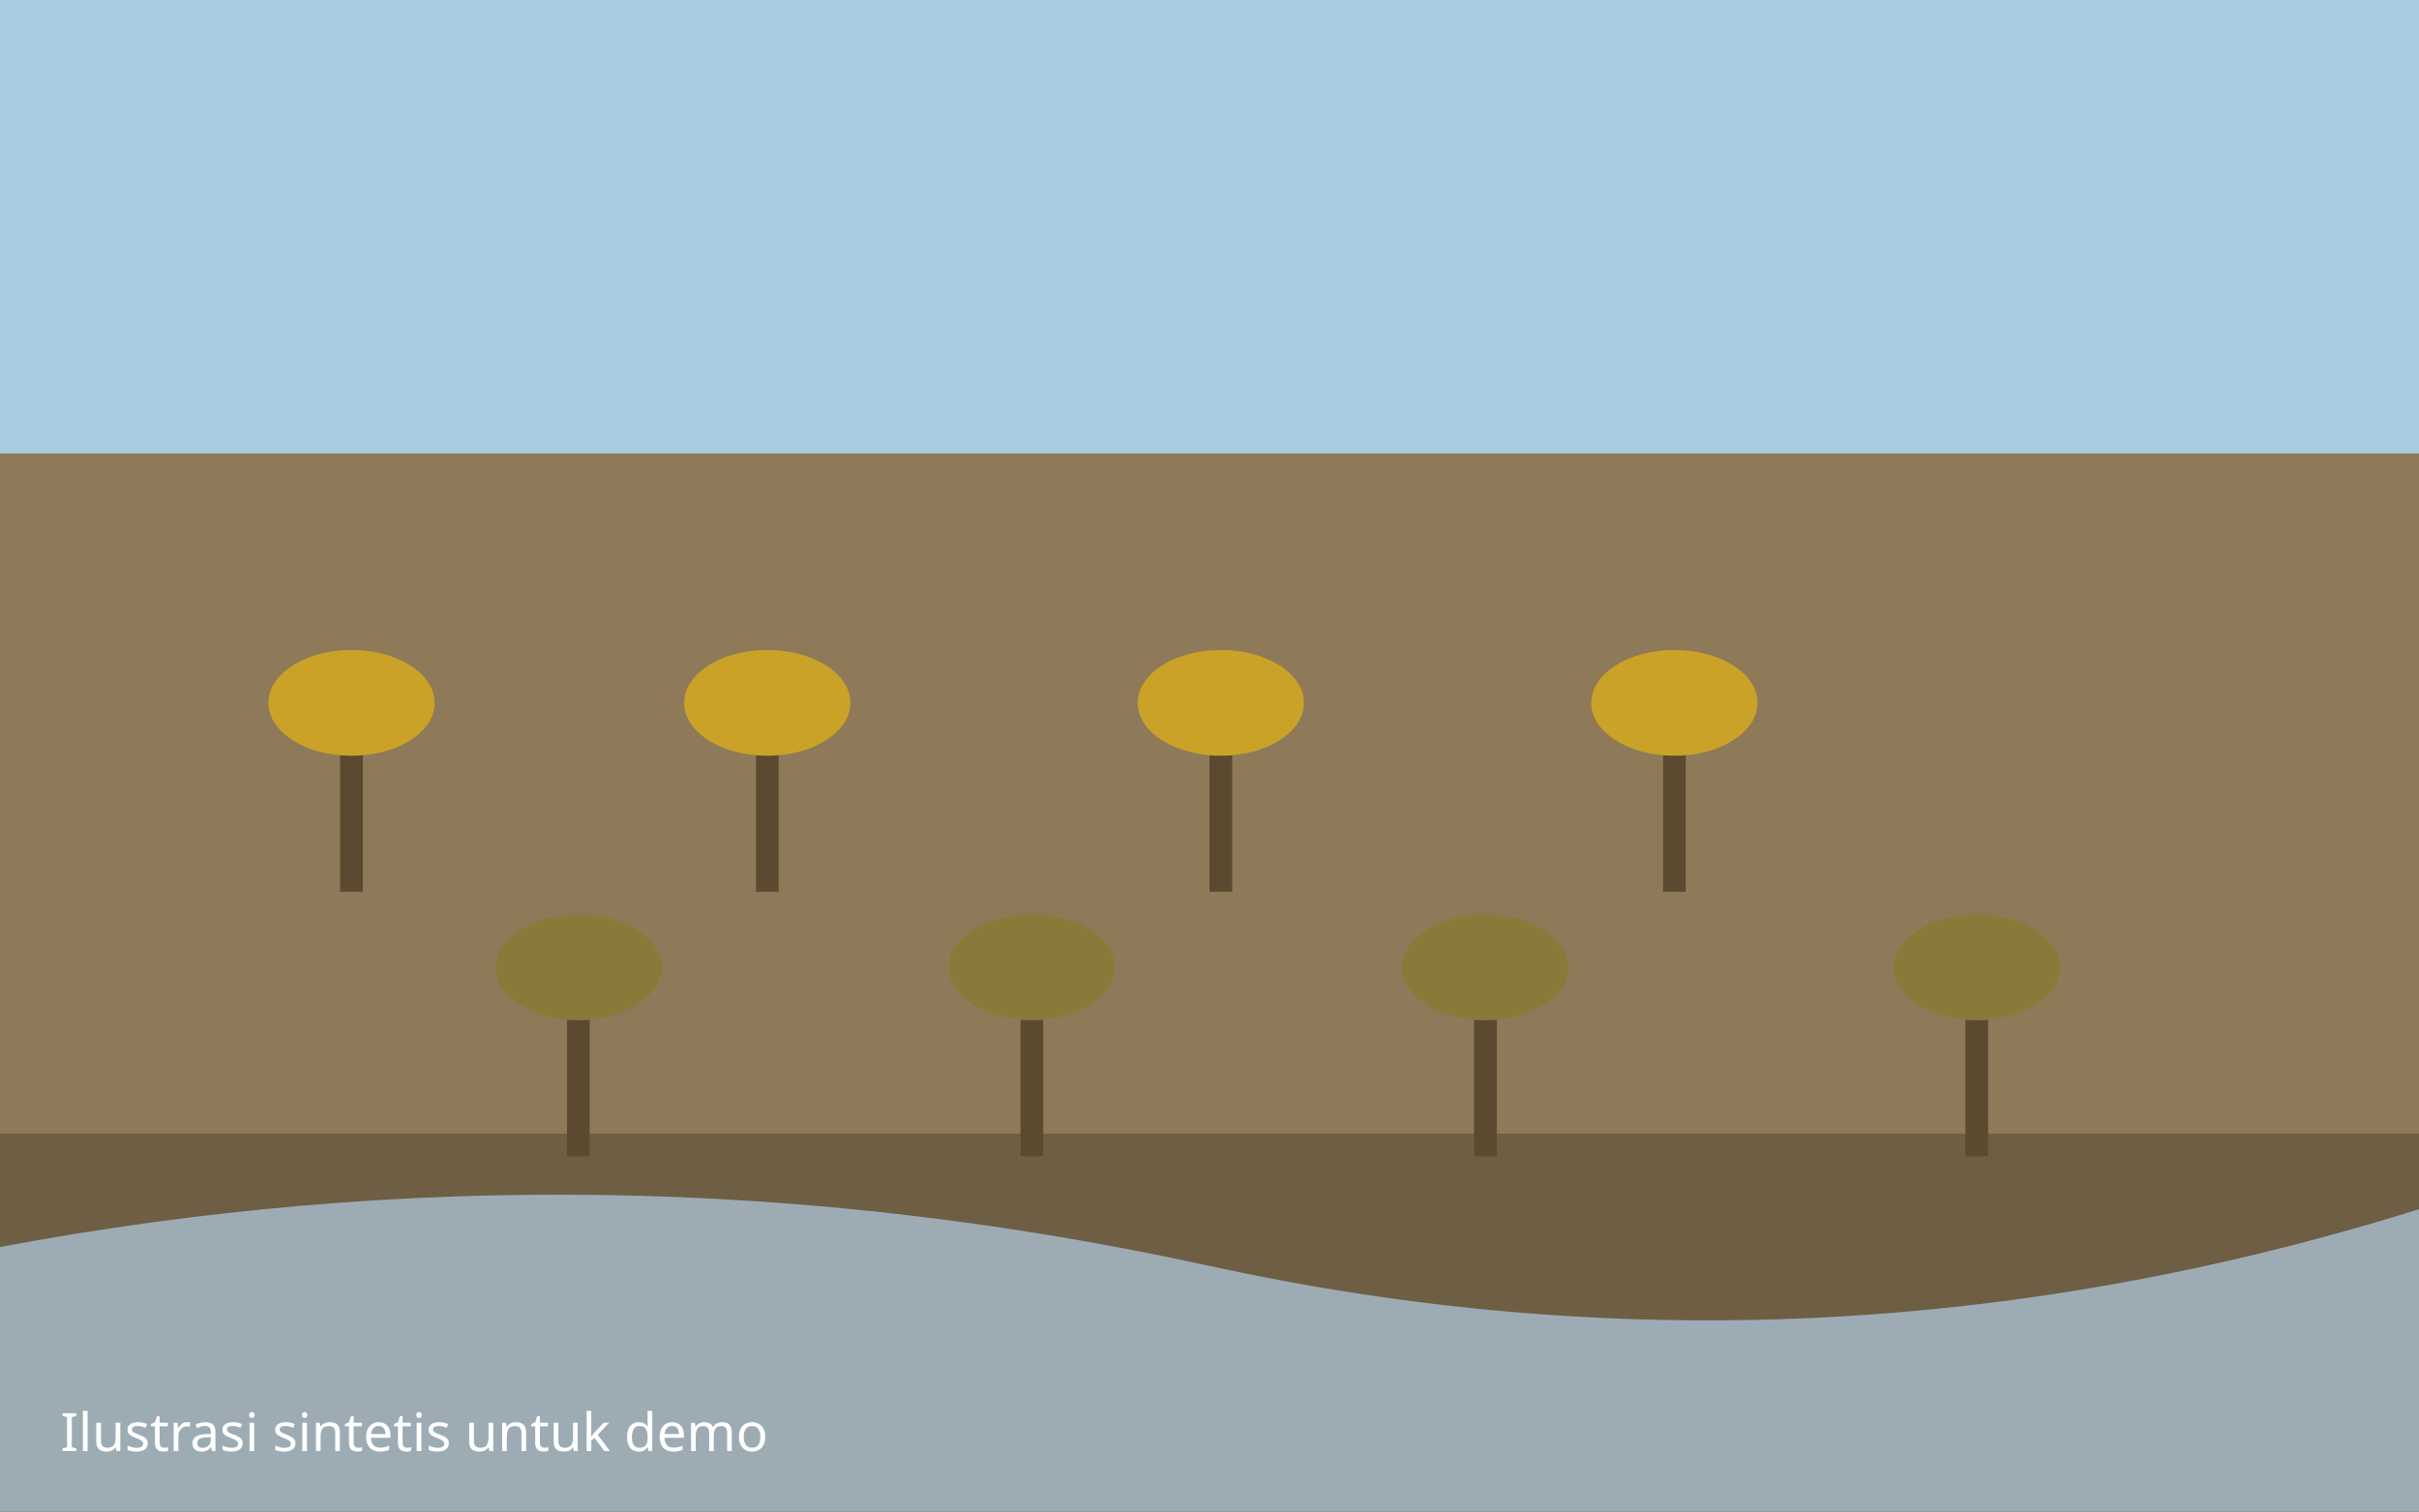
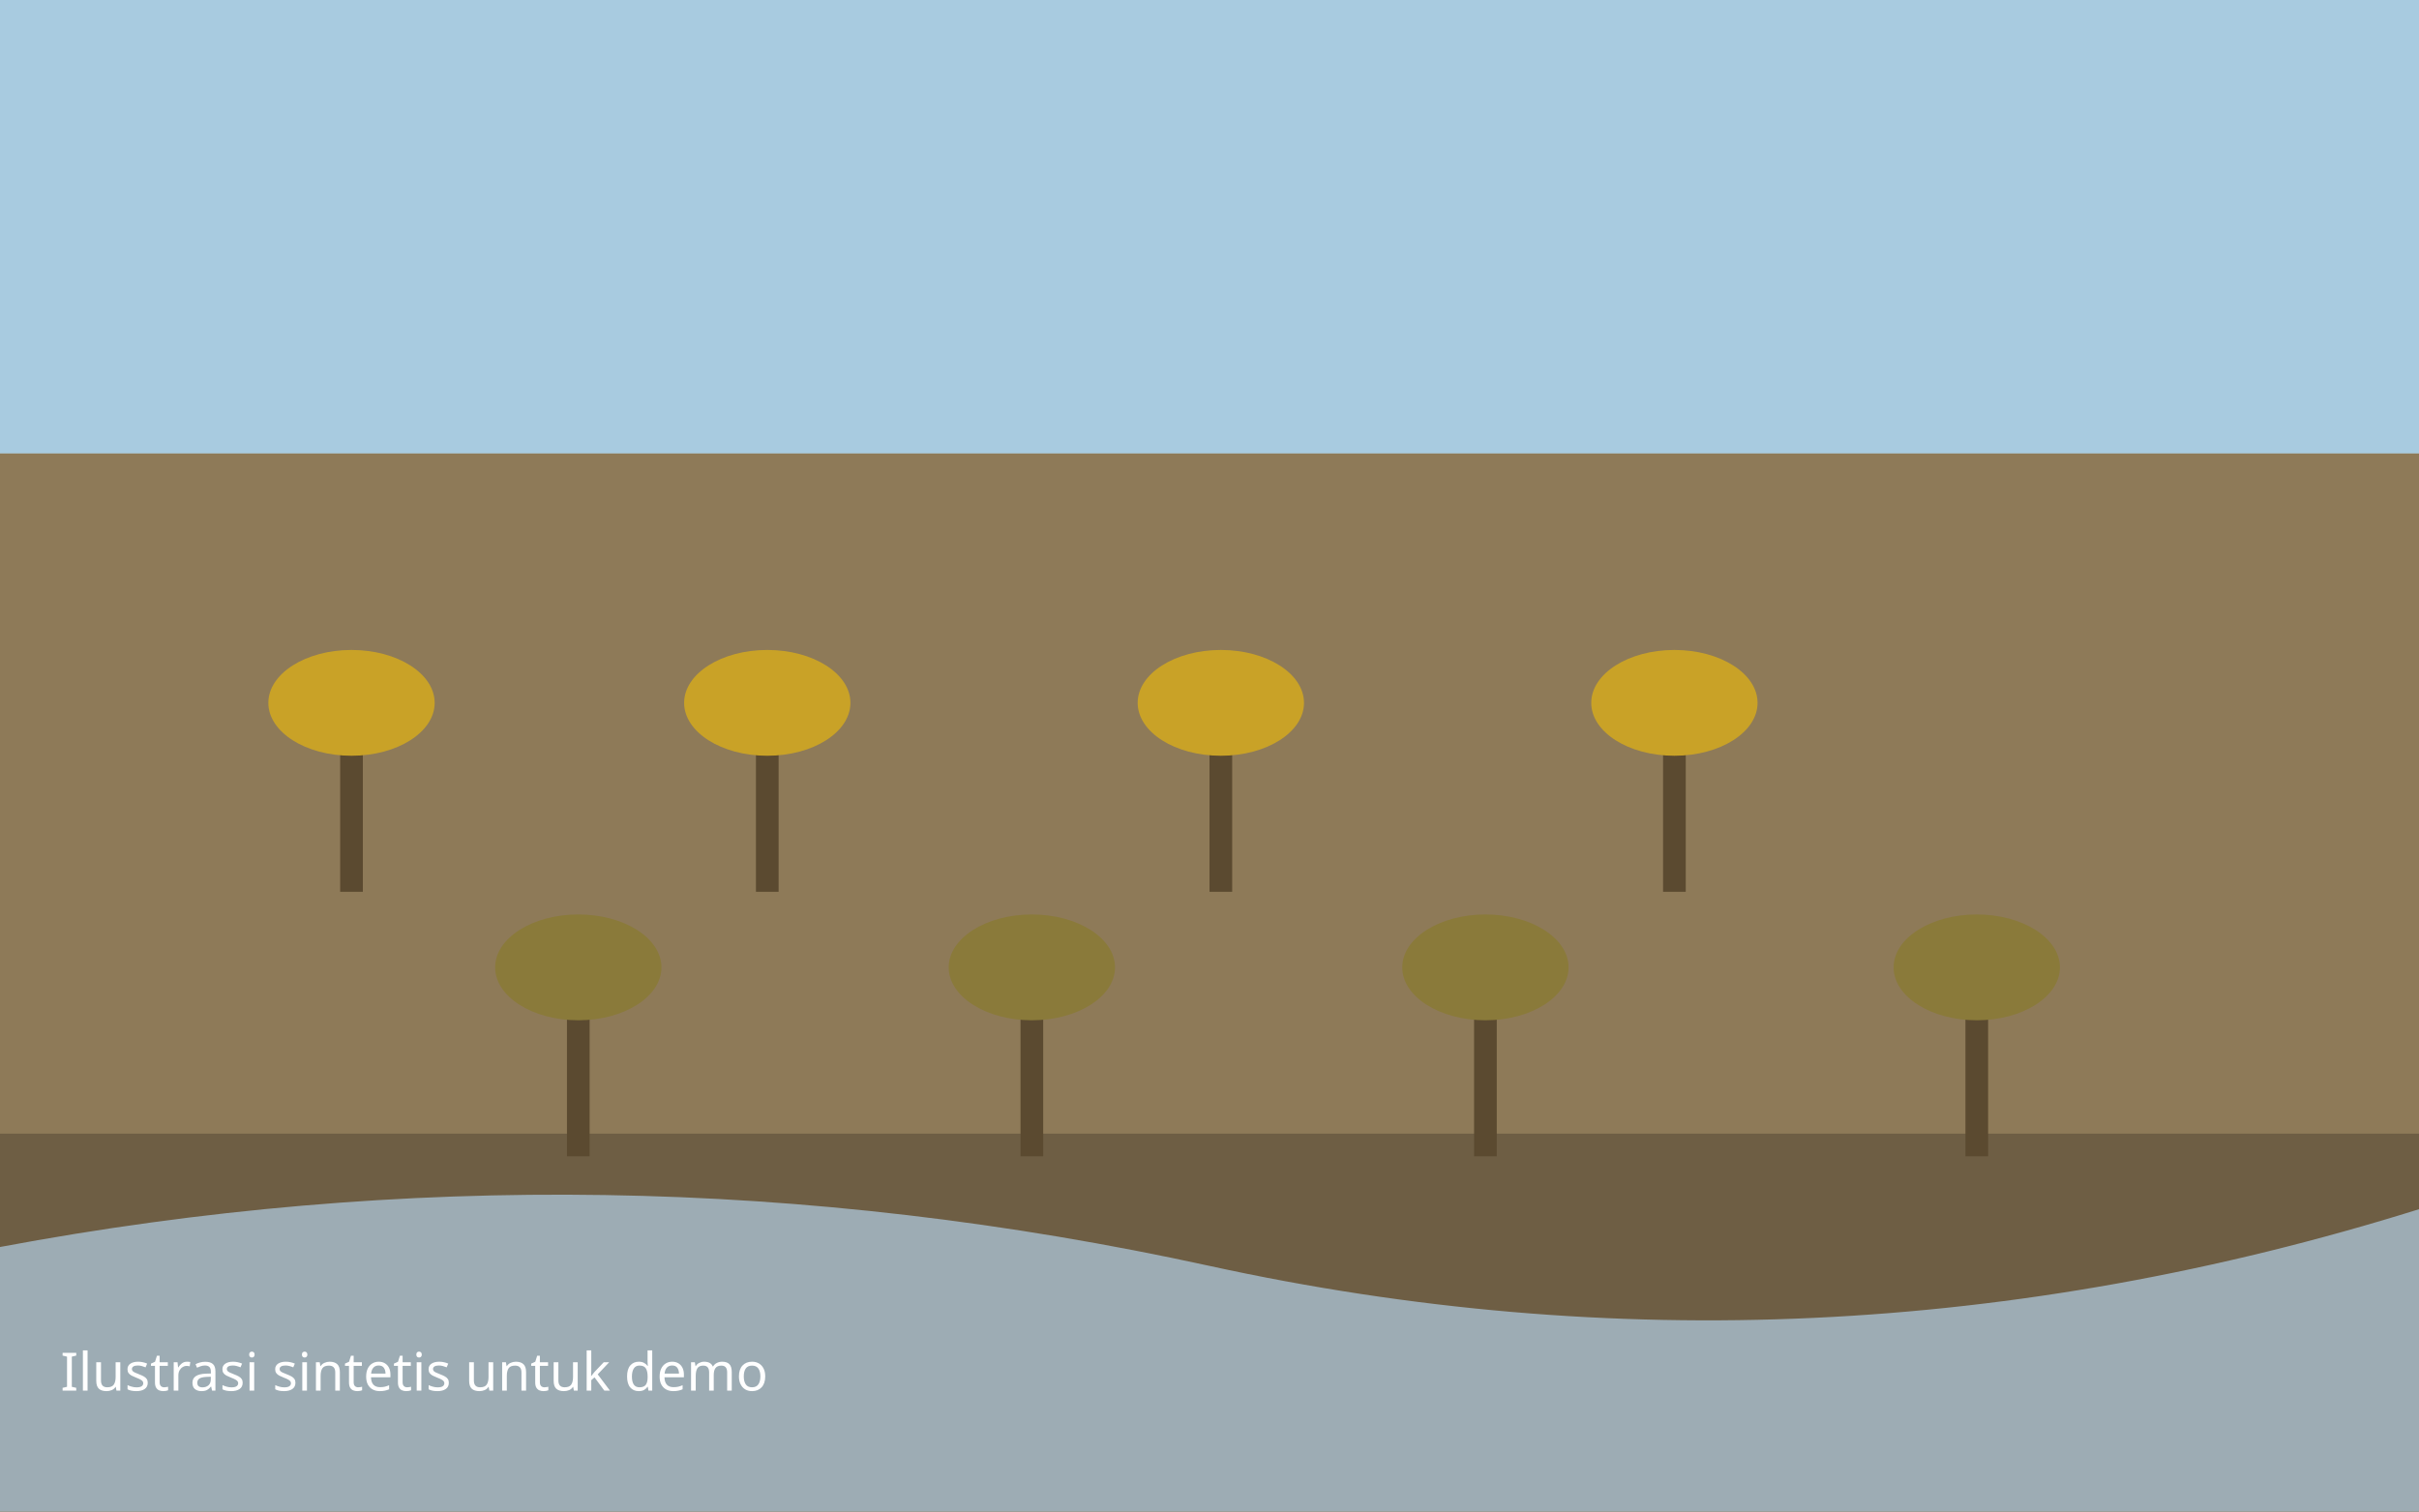
<svg xmlns="http://www.w3.org/2000/svg" viewBox="0 0 640 400" role="img" aria-label="Ilustrasi sintetis bibit mangrove berdaun kering">
  <rect width="640" height="400" fill="#bcd8d4" />
  <rect y="0" width="640" height="120" fill="#a8cbe0" />
  <rect y="120" width="640" height="280" fill="#8e7a58" />
  <rect y="300" width="640" height="100" fill="#6e5e44" />
  <rect x="90" y="190" width="6" height="46" fill="#5b4a30" />
  <ellipse cx="93" cy="186" rx="22" ry="14" fill="#c9a227" />
  <rect x="200" y="190" width="6" height="46" fill="#5b4a30" />
  <ellipse cx="203" cy="186" rx="22" ry="14" fill="#c9a227" />
  <rect x="320" y="190" width="6" height="46" fill="#5b4a30" />
  <ellipse cx="323" cy="186" rx="22" ry="14" fill="#c9a227" />
  <rect x="440" y="190" width="6" height="46" fill="#5b4a30" />
  <ellipse cx="443" cy="186" rx="22" ry="14" fill="#c9a227" />
  <rect x="150" y="260" width="6" height="46" fill="#5b4a30" />
  <ellipse cx="153" cy="256" rx="22" ry="14" fill="#8a7a3a" />
  <rect x="270" y="260" width="6" height="46" fill="#5b4a30" />
  <ellipse cx="273" cy="256" rx="22" ry="14" fill="#8a7a3a" />
  <rect x="390" y="260" width="6" height="46" fill="#5b4a30" />
  <ellipse cx="393" cy="256" rx="22" ry="14" fill="#8a7a3a" />
  <rect x="520" y="260" width="6" height="46" fill="#5b4a30" />
  <ellipse cx="523" cy="256" rx="22" ry="14" fill="#8a7a3a" />
  <path d="M0 330 Q160 300 320 335 T640 320 L640 400 L0 400Z" fill="#a9bfd0" opacity=".8" />
-   <text x="16" y="384" font-family="sans-serif" font-size="14" fill="#fff">Ilustrasi sintetis untuk demo</text>
+   <text x="16" y="368" font-family="sans-serif" font-size="14" fill="#fff">Ilustrasi sintetis untuk demo</text>
</svg>
